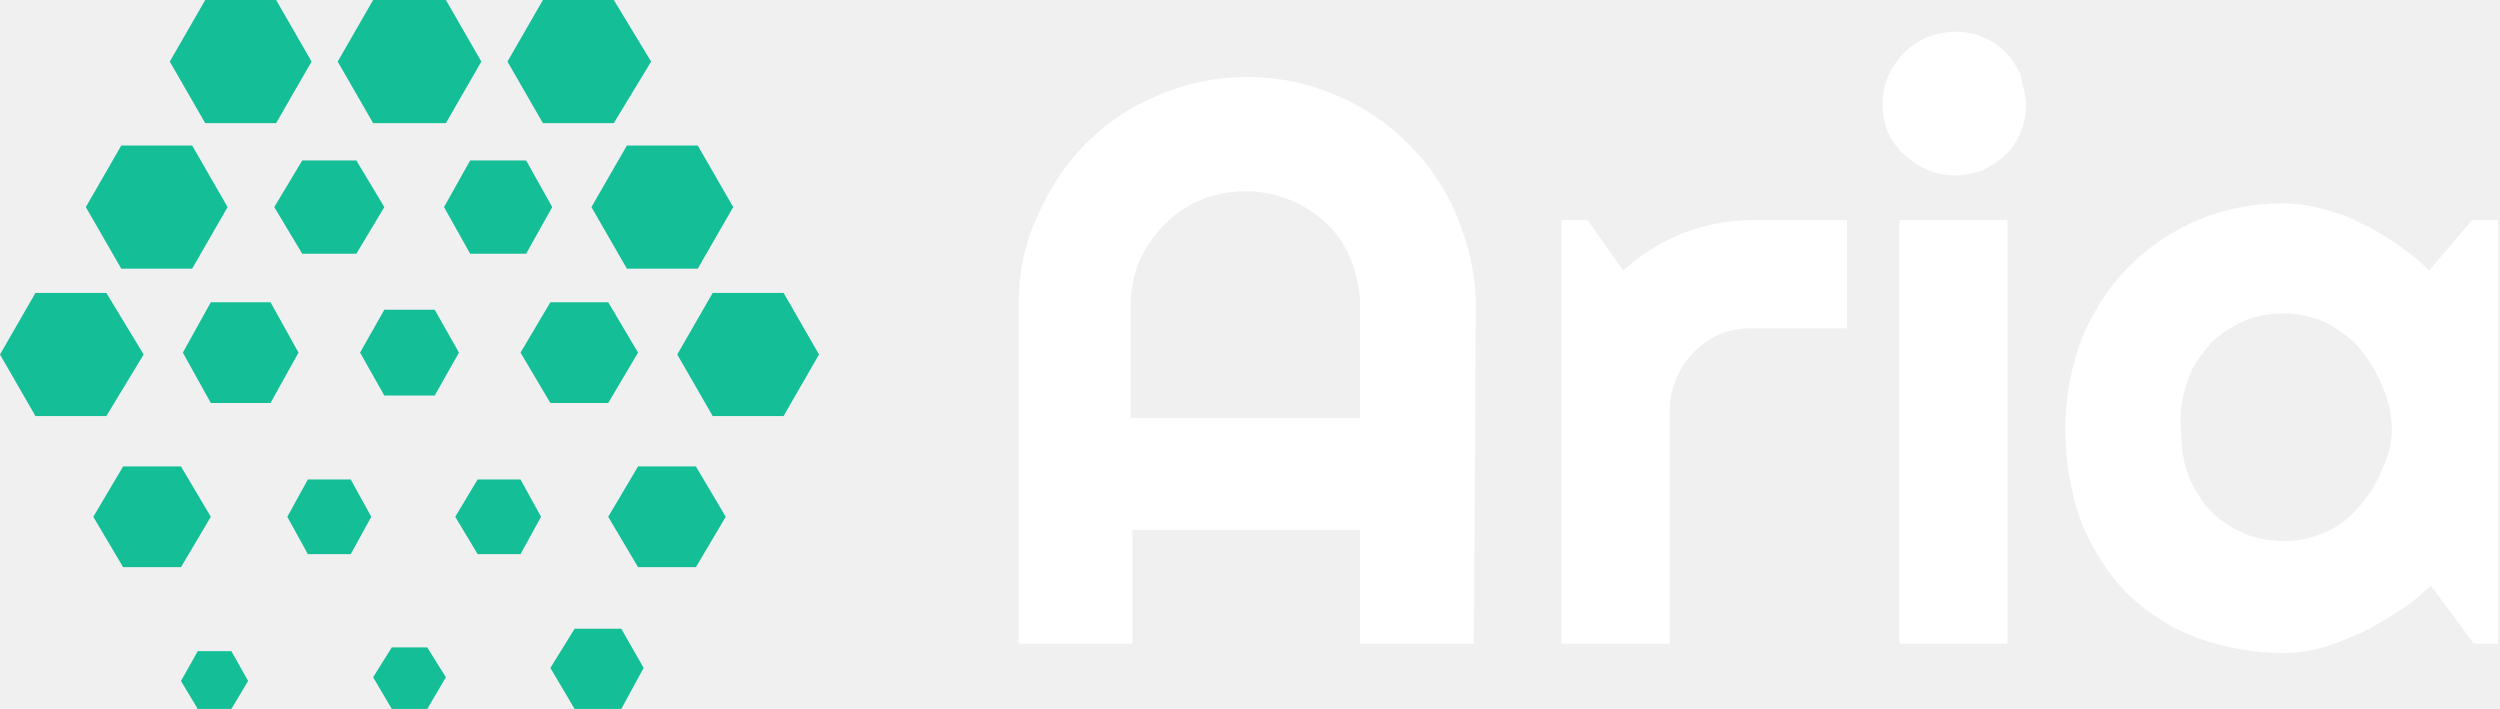
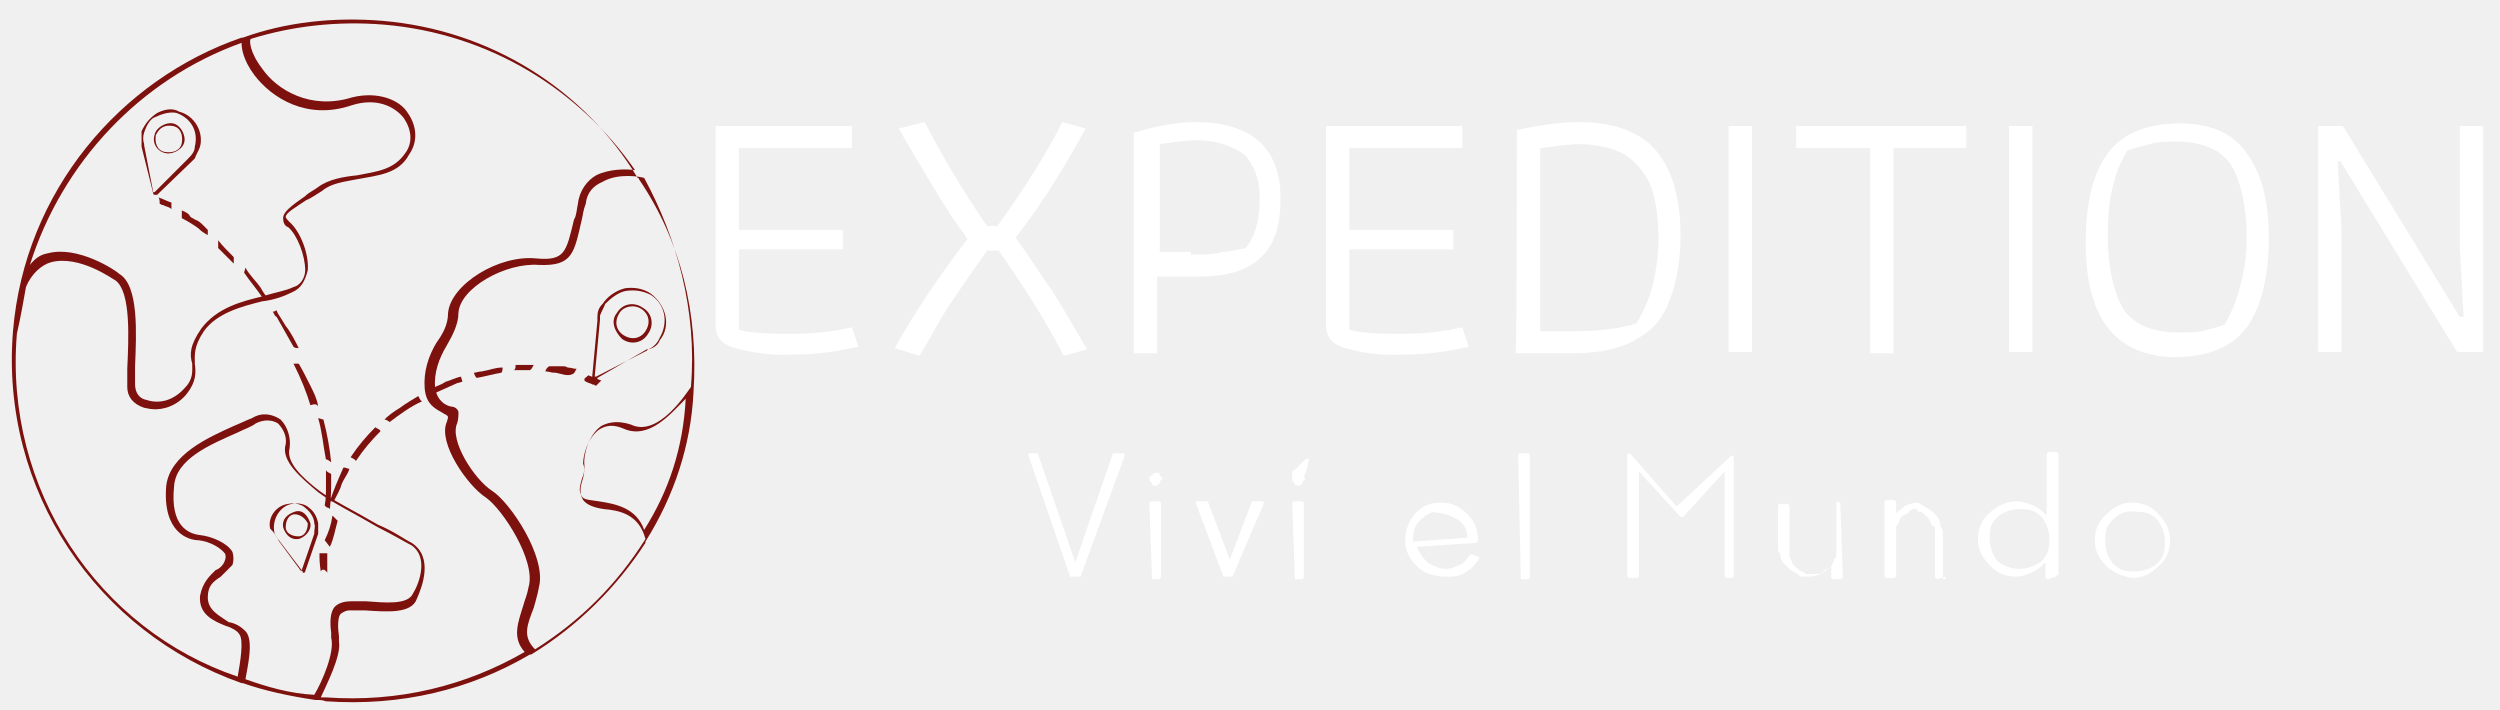
- <svg xmlns="http://www.w3.org/2000/svg" version="1.1" id="Layer_2" x="0px" y="0px" viewBox="0 0 134 38" style="enable-background:new 0 0 134 38;" xml:space="preserve">
+ <svg xmlns="http://www.w3.org/2000/svg" version="1.1" id="Layer_2" x="0px" y="0px" viewBox="0 0 192.5 54.6" style="enable-background:new 0 0 192.5 54.6;" xml:space="preserve">
  <style type="text/css">
- 	.st0{fill:#14BF98;}
- 	.st1{fill:#FFFFFF;}
+ 	.st0{fill:#FFFFFF;}
+ 	.st1{fill:#7D110E;}
</style>
-   <polygon class="st0" points="5.7,15.7 1.9,15.7 0,19 1.9,22.3 5.7,22.3 7.7,19 " />
-   <polygon class="st0" points="10.3,7.8 6.5,7.8 4.6,11.1 6.5,14.4 10.3,14.4 12.2,11.1 " />
-   <polygon class="st0" points="14.8,0 11,0 9.1,3.3 11,6.6 14.8,6.6 16.7,3.3 " />
-   <polygon class="st0" points="23.9,0 20,0 18.1,3.3 20,6.6 23.9,6.6 25.8,3.3 " />
-   <polygon class="st0" points="19.1,8.6 16.2,8.6 14.7,11.1 16.2,13.6 19.1,13.6 20.6,11.1 " />
-   <polygon class="st0" points="28.2,8.6 25.2,8.6 23.8,11.1 25.2,13.6 28.2,13.6 29.6,11.1 " />
-   <polygon class="st0" points="18.8,25.7 16.5,25.7 15.4,27.7 16.5,29.7 18.8,29.7 19.9,27.7 " />
-   <polygon class="st0" points="27.9,25.7 25.6,25.7 24.4,27.7 25.6,29.7 27.9,29.7 29,27.7 " />
-   <polygon class="st0" points="22.9,34.7 21,34.7 20,36.3 21,38 22.9,38 23.9,36.3 " />
-   <polygon class="st0" points="32.9,0 29.1,0 27.2,3.3 29.1,6.6 32.9,6.6 34.9,3.3 " />
-   <polygon class="st0" points="14.5,16.2 11.3,16.2 9.8,18.9 11.3,21.6 14.5,21.6 16,18.9 " />
-   <polygon class="st0" points="32.6,16.2 29.5,16.2 27.9,18.9 29.5,21.6 32.6,21.6 34.2,18.9 " />
-   <polygon class="st0" points="23.3,16.6 20.6,16.6 19.3,18.9 20.6,21.2 23.3,21.2 24.6,18.9 " />
-   <polygon class="st0" points="37.4,7.8 33.6,7.8 31.7,11.1 33.6,14.4 37.4,14.4 39.3,11.1 " />
-   <polygon class="st0" points="9.7,25 6.6,25 5,27.7 6.6,30.4 9.7,30.4 11.3,27.7 " />
-   <polygon class="st0" points="12.4,34.9 10.6,34.9 9.7,36.5 10.6,38 12.4,38 13.3,36.5 " />
-   <polygon class="st0" points="42,15.7 38.2,15.7 36.3,19 38.2,22.3 42,22.3 43.9,19 " />
-   <polygon class="st0" points="37.3,25 34.2,25 32.6,27.7 34.2,30.4 37.3,30.4 38.9,27.7 " />
-   <polygon class="st0" points="33.3,33.7 30.8,33.7 29.5,35.8 30.8,38 33.3,38 34.5,35.8 " />
-   <path class="st1" d="M79,34.5h-6.1v-6.1H60.7v6.1h-6.1V16.3c0-1.6,0.3-3.2,1-4.7c0.6-1.4,1.5-2.8,2.6-3.9c1.1-1.1,2.4-2,3.9-2.6  c3-1.3,6.5-1.3,9.5,0c2.9,1.2,5.3,3.6,6.5,6.5c0.6,1.5,1,3.1,1,4.7L79,34.5L79,34.5z M72.9,22.4v-6.1c0-0.8-0.2-1.6-0.5-2.4  c-0.6-1.5-1.8-2.6-3.3-3.2c-1.5-0.6-3.2-0.6-4.7,0c-1.5,0.6-2.6,1.8-3.3,3.2c-0.3,0.7-0.5,1.6-0.5,2.4v6.1H72.9z" />
-   <path class="st1" d="M89.5,34.5h-5.8V11.8h1.4l1.9,2.7c1.9-1.7,4.3-2.7,6.9-2.7H99v5.8h-5.1c-0.6,0-1.2,0.1-1.7,0.3  c-1.6,0.7-2.7,2.3-2.7,4.1L89.5,34.5L89.5,34.5z" />
-   <path class="st1" d="M108.6,5.6c0,0.5-0.1,1-0.3,1.5c-0.2,0.5-0.5,0.9-0.8,1.2c-0.4,0.4-0.8,0.6-1.2,0.8c-1,0.4-2.1,0.4-3,0  c-0.9-0.4-1.7-1.1-2.1-2c-0.4-1-0.4-2,0-3c0.4-0.9,1.1-1.7,2.1-2.1c1-0.4,2.1-0.4,3,0c0.5,0.2,0.9,0.5,1.2,0.8  c0.4,0.4,0.6,0.8,0.8,1.2C108.4,4.6,108.6,5.1,108.6,5.6z M107.6,34.5h-5.8V11.8h5.8V34.5z" />
-   <path class="st1" d="M134,34.5h-1.4l-2.3-3.1c-0.6,0.5-1.1,1-1.8,1.4c-0.6,0.4-1.3,0.8-1.9,1.1c-0.7,0.3-1.4,0.6-2.1,0.8  c-0.7,0.2-1.4,0.3-2.2,0.3c-1.5,0-3.1-0.3-4.5-0.8c-1.4-0.5-2.6-1.3-3.7-2.3c-1.1-1.1-1.9-2.4-2.5-3.8c-0.6-1.6-0.9-3.3-0.9-5.1  c0-1.7,0.3-3.3,0.9-4.9c0.6-1.4,1.4-2.7,2.5-3.8c1.1-1.1,2.3-1.9,3.7-2.5c1.4-0.6,3-0.9,4.5-0.9c0.7,0,1.5,0.1,2.2,0.3  c0.7,0.2,1.4,0.4,2.1,0.8c0.7,0.3,1.3,0.7,1.9,1.1c0.6,0.4,1.2,0.9,1.7,1.4l2.3-2.7h1.4V34.5L134,34.5z M128.2,23  c0-0.8-0.2-1.6-0.5-2.3c-0.3-0.7-0.7-1.4-1.2-2c-0.5-0.6-1.1-1-1.8-1.4c-0.7-0.3-1.5-0.5-2.2-0.5c-0.8,0-1.5,0.1-2.2,0.4  c-0.7,0.3-1.3,0.7-1.8,1.2c-0.5,0.6-1,1.2-1.2,1.9c-0.3,0.8-0.5,1.7-0.4,2.6c0,0.9,0.1,1.8,0.4,2.6c0.3,0.7,0.7,1.4,1.2,1.9  c0.5,0.5,1.1,0.9,1.8,1.2c0.7,0.3,1.5,0.4,2.2,0.4c0.8,0,1.5-0.2,2.2-0.5c0.7-0.3,1.3-0.8,1.8-1.4c0.5-0.6,0.9-1.2,1.2-2  C128,24.5,128.2,23.8,128.2,23z" />
+   <g>
+     <path class="st0" d="M56.6,26.8c-1.1-0.3-1.5-0.9-1.5-1.8V9.7h10.5v1.7h-8.7v6.3h8v1.5h-8v6.2c1.2,0.3,2.6,0.3,4.2,0.3   c1.7,0,3.2-0.2,4.5-0.5l0.5,1.5c-1.4,0.3-3,0.6-5,0.6C59.2,27.4,57.7,27.1,56.6,26.8z" />
+     <path class="st0" d="M68.9,26.8c1.5-2.7,3.3-5.4,5.6-8.4c-0.9-1.2-1.8-2.6-2.7-4.1c-0.9-1.5-1.8-3-2.6-4.4l2-0.5   c1.4,2.7,3,5.4,4.8,8h0.8c2.1-2.9,3.8-5.6,5-8l1.8,0.5c-1.5,2.7-3.2,5.6-5.4,8.4c0.9,1.2,1.8,2.7,2.9,4.2c0.9,1.5,1.8,3,2.6,4.4   l-1.8,0.5c-1.2-2.4-2.9-5.1-5-8.1H76c-1.2,1.7-2.1,3-2.9,4.2c-0.8,1.2-1.5,2.6-2.3,3.9L68.9,26.8z" />
+     <path class="st0" d="M87.4,10.2C89,9.7,90.7,9.4,92,9.4c4.4,0,6.6,2,6.6,5.9c0,2.1-0.5,3.6-1.5,4.5c-1.1,1.1-2.7,1.5-5.1,1.5h-2.9   v5.9h-1.8V10.2z M91.7,19.6c0.9,0,1.8,0,2.4-0.2c0.6,0,1.2-0.2,1.8-0.3c0.8-0.9,1.1-2.3,1.1-3.9c0-1.5-0.5-2.6-1.2-3.3   c-0.8-0.6-2.1-1.1-3.6-1.1c-1.1,0-2.1,0.2-2.9,0.3v8.3h2.4V19.6z" />
+     <path class="st0" d="M103.6,26.8c-1.1-0.3-1.5-0.9-1.5-1.8V9.7h10.5v1.7h-8.7v6.3h8v1.5h-8v6.2c1.2,0.3,2.6,0.3,4.2,0.3   c1.7,0,3.2-0.2,4.5-0.5l0.5,1.5c-1.4,0.3-3,0.6-5,0.6C106,27.4,104.6,27.1,103.6,26.8z" />
+     <path class="st0" d="M116.8,10c1.5-0.3,3.2-0.6,4.8-0.6c2.7,0,4.8,0.8,6,2.3c1.2,1.5,1.8,3.6,1.8,6.5c0,1.8-0.3,3.5-0.8,4.8   c-0.5,1.4-1.2,2.3-2.4,3c-1.2,0.8-2.9,1.2-5,1.2h-4.5C116.8,27.1,116.8,10,116.8,10z M121.3,25.5c1.8,0,3.5-0.2,4.7-0.6   c0.5-0.8,0.9-1.7,1.2-2.7c0.3-1.2,0.5-2.4,0.5-3.8c0-1.7-0.2-3-0.6-4.1c-0.5-1.1-1.1-1.8-2-2.4c-0.9-0.5-2.1-0.8-3.6-0.8   c-0.8,0-1.8,0.2-2.9,0.3v14.1h2.7V25.5z" />
+     <path class="st0" d="M133.1,9.7h1.8v17.4h-1.8V9.7z" />
+     <path class="st0" d="M143.9,11.4h-5.6V9.7h13.1v1.7h-5.6v15.8h-1.8V11.4H143.9z" />
+     <path class="st0" d="M154.7,9.7h1.8v17.4h-1.8V9.7z" />
+     <path class="st0" d="M160.6,18.7c0-3.2,0.6-5.4,1.7-6.9c1.1-1.5,3-2.3,5.6-2.3c2.3,0,4.1,0.8,5.1,2.3c1.1,1.5,1.7,3.6,1.7,6.5   c0,3-0.6,5.4-1.7,6.9c-1.1,1.5-3,2.3-5.6,2.3C162.8,27.4,160.6,24.4,160.6,18.7z M169.6,25.5c0.6-0.2,1.2-0.3,1.7-0.5   c0.5-0.9,0.9-1.8,1.2-3c0.3-1.1,0.5-2.3,0.5-3.6c0-2.6-0.5-4.5-1.2-5.7c-0.8-1.2-2.3-1.8-4.2-1.8c-0.8,0-1.4,0-2.1,0.2   c-0.6,0.2-1.2,0.3-1.7,0.5c-1.1,1.8-1.5,3.9-1.5,6.5c0,2.6,0.5,4.5,1.2,5.7c0.8,1.2,2.3,1.8,4.2,1.8   C168.4,25.6,169,25.6,169.6,25.5z" />
+     <path class="st0" d="M178.4,9.7h2l9,14.7h0.3l-0.3-5.4V9.7h1.8v17.4h-2l-9-14.7h-0.2l0.3,5.4v9.3h-1.8V9.7H178.4z" />
+   </g>
+   <g>
+     <g>
+       <path class="st0" d="M83.2,44.4L83.2,44.4h-0.6c0,0,0,0-0.2,0l-3.2-9.3c0,0,0,0,0-0.2l0,0h0.5c0,0,0,0,0.2,0l2.9,8.4l2.9-8.4    c0,0,0,0,0.2,0h0.5c0,0,0,0,0.2,0c0,0,0,0,0,0.2L83.2,44.4z" />
+       <path class="st0" d="M89.3,37.2c-0.2,0.2-0.2,0.2-0.3,0.2s-0.3,0-0.3-0.2c-0.2-0.2-0.2-0.2-0.2-0.3s0-0.3,0.2-0.3    c0.2-0.2,0.2-0.2,0.3-0.2c0.2,0,0.3,0,0.3,0.2c0.2,0.2,0.2,0.2,0.2,0.3C89.3,37,89.3,37.2,89.3,37.2z M88.7,44.4    C88.7,44.4,88.6,44.4,88.7,44.4l-0.2-5.6c0,0,0-0.2,0.2-0.2h0.5c0,0,0.2,0,0.2,0.2v5.6c0,0,0,0.2-0.2,0.2h-0.5V44.4z" />
+       <path class="st0" d="M94.9,44.4C94.9,44.4,94.7,44.4,94.9,44.4h-0.5c0,0,0,0-0.2,0l-2.1-5.6c0,0,0,0,0-0.2c0,0,0,0,0.2,0h0.5    c0,0,0,0,0.2,0l1.7,4.5l1.7-4.5c0,0,0,0,0.2,0h0.5c0,0,0,0,0.2,0c0,0,0,0,0,0.2L94.9,44.4z" />
+       <path class="st0" d="M100.3,37.2c-0.2,0.2-0.2,0.2-0.3,0.2c-0.2,0-0.3,0-0.3-0.2c-0.2-0.2-0.2-0.2-0.2-0.3s0-0.3,0.2-0.3    c0.2-0.2,0.2-0.2,0.3-0.2s0.3,0,0.3,0.2c0.2,0.2,0.2,0.2,0.2,0.3C100.3,37,100.3,37.2,100.3,37.2z M99.7,44.4    C99.7,44.4,99.5,44.4,99.7,44.4l-0.2-5.6c0,0,0-0.2,0.2-0.2h0.5c0,0,0.2,0,0.2,0.2v5.6c0,0,0,0.2-0.2,0.2h-0.5V44.4z" />
+       <path class="st0" d="M109.1,43.6c-0.6-0.6-0.9-1.2-0.9-2c0-0.8,0.3-1.5,0.8-2.1c0.6-0.6,1.2-0.8,2-0.8s1.4,0.3,2,0.9    c0.6,0.6,0.8,1.2,0.8,2l0,0c0,0,0,0.2-0.2,0.2l-4.5,0.3c0.2,0.5,0.5,0.9,0.8,1.2c0.5,0.3,0.9,0.5,1.4,0.5s0.8-0.2,1.1-0.3    s0.6-0.5,0.8-0.8c0,0,0,0,0.2,0l0.5,0.2V43c-0.3,0.5-0.6,0.8-1.1,1.1c-0.5,0.3-0.9,0.3-1.4,0.3C110.3,44.4,109.6,44.1,109.1,43.6z     M109.4,40c-0.5,0.5-0.6,0.9-0.6,1.7l4.2-0.3c0-0.6-0.3-1.1-0.8-1.4s-0.9-0.5-1.5-0.5C110.3,39.3,109.9,39.6,109.4,40z" />
+       <path class="st0" d="M117.1,44.4C116.9,44.4,116.9,44.4,117.1,44.4l-0.2-9.3c0,0,0-0.2,0.2-0.2h0.5c0,0,0.2,0,0.2,0.2v9.3    c0,0,0,0.2-0.2,0.2h-0.5V44.4z" />
+       <path class="st0" d="M133.3,35.1C133.3,35.1,133.4,35.1,133.3,35.1L133.3,35.1c0.2,0,0.2,0,0.2,0v9.2c0,0,0,0.2-0.2,0.2H133    c0,0-0.2,0-0.2-0.2v-8l-3.2,3.5h-0.2l-3.2-3.5v8c0,0,0,0.2-0.2,0.2h-0.5c0,0-0.2,0-0.2-0.2v-9.2c0,0,0-0.2,0.2-0.2l0,0l0,0    l3.6,4.1L133.3,35.1z" />
+       <path class="st0" d="M141.7,38.7C141.8,38.7,141.8,38.7,141.7,38.7l0.2,5.7c0,0,0,0.2-0.2,0.2h-0.5c0,0-0.2,0-0.2-0.2v-0.8l0,0    l0,0c-0.2,0.2-0.5,0.3-0.6,0.5c-0.3,0.2-0.6,0.2-0.9,0.3h-0.2l0,0l0,0l0,0h-0.2h-0.2c-0.2,0-0.3,0-0.5-0.2    c-0.3-0.2-0.6-0.3-0.8-0.6c-0.3-0.2-0.5-0.5-0.5-0.8c0-0.2-0.2-0.3-0.2-0.5c0,0,0,0,0-0.2c0,0,0,0,0-0.2V42c0-0.3,0-0.5,0-0.8    c0-0.2,0-0.3,0-0.3v-0.3c0-0.6,0-1.1,0-1.5V39c0,0,0-0.2,0.2-0.2h0.5c0,0,0.2,0,0.2,0.2v0.2c0,0.5,0,0.9,0,1.5c0,0.2,0,0.2,0,0.3    v0.2v0.2c0,0.3,0,0.6,0,0.8v0.2v0.2c0,0.2,0,0.3,0,0.3c0.2,0.3,0.2,0.5,0.3,0.6c0.2,0.2,0.3,0.3,0.6,0.5c0.2,0,0.3,0.2,0.3,0.2    h0.2h0.2h0.2h0.2c0.3,0,0.5,0,0.6-0.2s0.3-0.2,0.5-0.3c0.2-0.2,0.2-0.3,0.3-0.5c0-0.2,0.2-0.3,0.2-0.3v-0.2l0,0l0,0v-0.2V42v-3.2    c0,0,0-0.2,0.2-0.2C141.5,38.7,141.7,38.7,141.7,38.7z" />
+       <path class="st0" d="M149.8,44.4L149.8,44.4l-0.6,0.2c0,0-0.2,0-0.2-0.2v-0.2c0-0.5,0-0.9,0-1.5v-0.2v-0.2c0-0.2,0-0.3,0-0.3    c0-0.3,0-0.6,0-0.8v-0.2v-0.2c0-0.2,0-0.3-0.2-0.3c-0.2-0.3-0.2-0.5-0.3-0.6s-0.3-0.3-0.6-0.5c-0.2,0-0.3,0-0.3-0.2l0,0l0,0l0,0    l0,0l0,0l0,0l0,0l0,0l0,0c-0.3,0-0.5,0-0.6,0.2s-0.3,0.2-0.5,0.3c-0.2,0.2-0.2,0.3-0.3,0.5c0,0.2-0.2,0.3-0.2,0.3v0.2l0,0l0,0v0.2    v0.2v3.2c0,0,0,0.2-0.2,0.2h-0.5c0,0-0.2,0-0.2-0.2v-5.6c0,0,0-0.2,0.2-0.2h0.5c0,0,0.2,0,0.2,0.2v0.8l0,0    c0.2-0.2,0.5-0.3,0.6-0.5c0.3-0.2,0.6-0.2,0.9-0.3l0,0l0,0l0,0l0,0l0,0l0,0l0,0l0,0c0.2,0,0.3,0,0.5,0.2c0.3,0.2,0.6,0.3,0.9,0.6    c0.3,0.3,0.5,0.5,0.5,0.9c0,0.2,0.2,0.3,0.2,0.5c0,0,0,0.2,0,0.3v0.2c0,0.2,0,0.3,0,0.5c0,0.2,0,0.2,0,0.5v0.2v0.2    c0,0.2,0,0.3,0,0.3c0,0.6,0,1.1,0,1.5l0,0H149.8z" />
+       <path class="st0" d="M158.3,44.4L158.3,44.4l-0.6,0.2c0,0-0.2,0-0.2-0.2v-1.1c-0.3,0.3-0.6,0.6-1.1,0.8c-0.5,0.2-0.8,0.3-1.2,0.3    c-0.8,0-1.5-0.3-2-0.9c-0.6-0.6-0.9-1.2-0.9-2c0-0.8,0.3-1.5,0.9-2c0.6-0.6,1.4-0.9,2.1-0.9c0.5,0,0.9,0.2,1.2,0.3    c0.5,0.2,0.8,0.5,1.1,0.8v-4.7c0,0,0-0.2,0.2-0.2h0.5c0,0,0.2,0,0.2,0.2v9.3H158.3z M155.5,43.8c0.6,0,1.2-0.2,1.7-0.6    c0.5-0.5,0.6-0.9,0.6-1.7c0-0.6-0.2-1.2-0.6-1.7c-0.5-0.5-0.9-0.6-1.7-0.6c-0.6,0-1.2,0.2-1.7,0.6c-0.5,0.5-0.6,0.9-0.6,1.7    c0,0.6,0.2,1.2,0.6,1.7C154.3,43.6,154.9,43.8,155.5,43.8z" />
+       <path class="st0" d="M162.2,43.6c-0.6-0.6-0.9-1.2-0.9-2c0-0.8,0.3-1.5,0.9-2c0.6-0.6,1.2-0.9,2-0.9c0.8,0,1.5,0.3,2,0.9    c0.6,0.6,0.9,1.2,0.9,2c0,0.8-0.3,1.5-0.9,2c-0.6,0.6-1.2,0.9-2,0.9C163.4,44.4,162.8,44.1,162.2,43.6z M162.7,40    c-0.5,0.5-0.6,0.9-0.6,1.7c0,0.6,0.2,1.2,0.6,1.7c0.5,0.5,0.9,0.6,1.7,0.6c0.6,0,1.2-0.2,1.7-0.6c0.5-0.5,0.6-0.9,0.6-1.7    c0-0.6-0.2-1.2-0.6-1.7c-0.5-0.5-0.9-0.6-1.7-0.6C163.6,39.3,163.1,39.6,162.7,40z" />
+     </g>
+     <path class="st0" d="M100.1,37c-0.2,0-0.3,0-0.3,0c-0.2,0-0.2-0.2-0.3-0.3c0-0.2,0-0.3,0-0.3c0-0.2,0.2-0.2,0.3-0.3   c0.2-0.2,0.8-0.9,0.9-0.8c0.2,0,0,0.3,0,0.5s-0.3,0.9-0.3,0.9C100.3,37,100.3,37,100.1,37z" />
+   </g>
+   <g>
+     <path class="st1" d="M18.6,52.6L18.6,52.6c0.1,0,0.1,0,0.1,0c1.7,0.6,3.6,1,5.6,1.3l0,0c0,0,0,0,0.1,0l0,0c0.3,0,0.4,0,0.7,0.1   c5.8,0.4,11.1-0.9,15.7-3.6h0.1l0,0c3.6-2.2,6.6-5.2,8.8-8.6c0,0,0,0,0-0.1c2.2-3.5,3.5-7.4,3.7-11.5l0,0l0,0   c0.4-6.1-1-11.7-4.2-16.4c0,0,0-0.1-0.1-0.1C45,6.9,37.8,2.3,29.4,1.6c-3.7-0.3-7.4,0.1-10.7,1.3c0,0,0,0-0.1,0   C9.3,6.1,1.9,14.7,1,25.5C0,37.8,7.5,48.7,18.6,52.6z M24.2,53.5c-1.9-0.1-3.6-0.6-5.3-1.2c0.1-0.7,0.7-3,0-3.7   c-0.3-0.3-0.7-0.6-1.3-0.7C16.9,47.4,16,47,16,46c0-0.9,0.4-1.2,1-1.6c0.3-0.3,0.6-0.6,0.9-0.9c0.1-0.3,0.1-0.7,0-1   c-0.4-0.7-1.6-1.2-2.5-1.3c-0.9-0.1-2.3-0.7-2-3.7c0.1-2.2,2.9-3.3,4.9-4.2c0.6-0.3,1-0.4,1.4-0.7c0.6-0.3,1.2-0.3,1.7,0   c0.4,0.4,0.7,1,0.6,1.6c-0.4,1.3,1.2,2.6,2.5,3.7c0.9,0.7,2.9,1.7,4.6,2.7c1.2,0.6,2.2,1.2,2.6,1.4c1.3,0.9,0.6,2.9,0.1,3.7   c-0.4,0.9-2.2,0.7-3.6,0.6c-0.4,0-0.9,0-1.2,0c-0.4,0-0.9,0.1-1.2,0.4c-0.4,0.4-0.4,1.3-0.3,2c0,0.1,0,0.3,0,0.4   C25.8,50.2,24.8,52.5,24.2,53.5z M49.6,40.8c-0.6-1.7-2.2-2-3.5-2.2c-0.6-0.1-1.2-0.1-1.3-0.4c-0.3-0.4-0.1-0.9,0-1.3   c0.1-0.3,0.3-0.7,0.1-1.2c0-0.6,0.3-1.9,1.2-2.6c0.6-0.4,1.2-0.4,1.9-0.1c2,0.9,3.7-1.2,4.8-2.3C52.6,34.5,51.5,37.8,49.6,40.8z    M53.2,29.8c-0.3,0.4-2.5,3.9-4.6,2.9c-1.2-0.4-1.9-0.1-2.3,0.1c-1,0.7-1.4,2.3-1.3,3c0,0.3,0,0.6-0.1,1c-0.1,0.4-0.4,1,0,1.7   c0.3,0.4,0.9,0.6,1.6,0.7c1.2,0.1,2.7,0.4,3.2,2.3c-2.2,3.5-5,6.3-8.5,8.5c-1-1-0.6-1.9-0.1-3.2c0.1-0.4,0.3-1,0.4-1.6   c0.6-2.3-2.2-6.5-3.6-7.4c-1.4-0.9-3.3-3.9-2.7-5.2c0.1-0.3,0.1-0.6,0.1-0.9c-0.1-0.3-0.4-0.4-0.6-0.4c-0.4-0.1-1-0.4-1.2-1.4   c-0.1-1.2,0.3-2.3,0.9-3.3c0.4-0.7,0.9-1.6,0.9-2.5c0.1-1.9,3.6-3.9,6.2-3.7c2.6,0.1,2.7-0.9,3.3-3.5c0.1-0.4,0.1-0.7,0.3-1.2   c0.1-0.9,0.6-1.4,1.3-1.7c1.2-0.7,2.9-0.4,3.2-0.3C52.1,18.3,53.7,23.9,53.2,29.8z M18.6,3.3c0,0.4,0.1,1.3,1,2.5   c1.3,1.7,4,3.5,7.5,2.3c1.9-0.6,3.3,0.1,4,1c0.6,0.9,0.7,1.9,0.1,2.7c-0.9,1.3-2.2,1.4-3.7,1.7c-1,0.1-2.2,0.3-3,0.9   c-0.4,0.3-0.7,0.4-1,0.7c-1,0.7-1.7,1.2-1.7,1.7c0,0.3,0.1,0.6,0.4,0.7c0.7,0.6,1.3,2.2,1.3,3.3c0,0.6-0.4,1.2-0.9,1.3   c-0.6,0.3-1.4,0.4-2.3,0.7c-1.7,0.4-3.6,0.9-4.8,2.5c-0.9,1.3-0.9,2-0.7,2.7c0,0.6,0.1,1.2-0.6,1.9c-0.9,1-2,1.2-2.9,0.9   c-0.6-0.1-0.9-0.6-0.9-1.2c0-0.3,0-0.9,0-1.4c0.1-2.5,0.3-6.2-1.2-7.1c-0.3-0.3-3.2-2.2-5.5-1.6c-0.6,0.1-1,0.4-1.4,0.9   C4.8,12.5,10.8,6.1,18.6,3.3z M2,22.1c0.4-1,1.2-1.7,1.9-1.9c2.2-0.6,4.8,1.3,5,1.4c1.2,0.9,1,4.5,0.9,6.8c0,0.6,0,1.2,0,1.4   c0,0.7,0.4,1.3,1.3,1.6c0.1,0,0.4,0.1,0.6,0.1c0.9,0.1,2-0.3,2.7-1.2c0.7-0.9,0.7-1.6,0.6-2.3c0-0.7-0.1-1.3,0.7-2.5   c1-1.4,2.9-1.9,4.5-2.3c0.9-0.1,1.7-0.4,2.3-0.7c0.7-0.3,1-0.9,1.2-1.7c0.1-1.3-0.6-3-1.4-3.7c-0.1-0.1-0.3-0.3-0.3-0.4   c0-0.3,0.7-0.7,1.6-1.3c0.3-0.1,0.7-0.4,1.2-0.7c0.7-0.6,1.7-0.7,2.7-0.9c1.6-0.3,3.2-0.4,4-1.9c0.7-1,0.6-2.2-0.1-3.2   c-0.6-1-2.3-1.7-4.3-1.2c-3.2,1-5.8-0.6-6.9-2.2c-1-1.3-1-2.2-0.9-2.3C22.5,2,26,1.6,29.6,1.9c8.1,0.7,15,5,19.3,11.2   c-0.7-0.1-2-0.1-3,0.4c-0.7,0.4-1.3,1.2-1.4,2.2c-0.1,0.4-0.1,0.9-0.3,1.2c-0.6,2.5-0.7,3.2-2.9,3c-2.9-0.3-6.6,2-6.8,4.2   c0,0.9-0.4,1.6-0.9,2.3c-0.6,1-1,2.2-0.9,3.5s0.9,1.6,1.4,1.9c0.1,0.1,0.3,0.1,0.4,0.3c0,0,0,0.1-0.1,0.4c-0.7,1.6,1.6,4.9,3,5.8   c1.3,0.9,3.9,4.9,3.3,6.9c-0.1,0.6-0.3,1-0.4,1.4c-0.4,1.3-0.9,2.5,0.1,3.6c-4.5,2.6-9.7,3.9-15.3,3.5c-0.1,0-0.3,0-0.4,0   c0.4-0.9,1.6-3.2,1.4-4.3c0-0.1,0-0.3,0-0.4c-0.1-0.7-0.1-1.4,0.1-1.7c0.1-0.1,0.4-0.3,0.7-0.3c0.3,0,0.7,0,1.2,0   c1.6,0.1,3.6,0.3,4-0.9c0.4-0.9,1.3-3.2-0.4-4.3c-0.6-0.3-1.4-0.9-2.6-1.4c-1.7-1-3.7-2-4.5-2.6c-1.3-1-2.6-2.2-2.3-3.3   c0.1-0.7-0.1-1.6-0.7-2.2c-0.6-0.4-1.4-0.6-2.2-0.1c-0.3,0.1-0.9,0.4-1.4,0.6c-2,0.9-4.9,2.2-5.2,4.6c-0.3,3.6,1.7,4.2,2.5,4.2   c0.9,0.1,1.7,0.6,2,1c0.1,0.1,0.1,0.4,0,0.6c-0.1,0.3-0.4,0.6-0.7,0.7c-0.4,0.4-1,0.9-1.2,2c-0.1,1.4,1,1.9,2,2.3   c0.4,0.1,0.9,0.4,1,0.6c0.4,0.4,0.1,2.2-0.1,3.3c-10.7-3.6-18-14.4-17-26.4C1.6,24.4,1.8,23.2,2,22.1z" />
+     <g>
+       <g id="XMLID_15_">
+         <g>
+           <g>
+             <g>
+               <path class="st1" d="M45.7,29.3c-0.1,0-0.1-0.1-0.1-0.3l0.4-4.3c0-0.1,0-0.1,0-0.3c0-0.4,0.1-0.7,0.4-1h0.1h-0.1        c0.4-0.6,1-1,1.7-1.2c0.7-0.1,1.4,0,2,0.4c1.2,0.9,1.6,2.5,0.7,3.6c-0.1,0.3-0.4,0.6-0.9,0.7l0,0h-0.1l0,0L46,29.1        C46,29.3,45.9,29.3,45.7,29.3L45.7,29.3z M49.8,27l0.1-0.1c0.3-0.1,0.7-0.4,0.9-0.9c0.7-1.2,0.4-2.6-0.7-3.3        c-0.6-0.3-1.2-0.4-1.9-0.3c-0.6,0.1-1.2,0.6-1.6,1c-0.1,0.3-0.3,0.6-0.4,0.9l0,0c0,0.1,0,0.1,0,0.3l-0.4,4.3V29c0,0,0,0,0.1,0        L49.8,27L49.8,27z M47.5,24.1c0.4-0.7,1.3-0.9,2-0.4c0.7,0.4,0.9,1.3,0.4,2c-0.4,0.7-1.3,0.9-2,0.4        C47.3,25.5,47,24.7,47.5,24.1z M47.7,24.1c-0.4,0.6-0.3,1.3,0.3,1.7c0.6,0.4,1.3,0.3,1.7-0.3c0.4-0.6,0.3-1.3-0.3-1.7        C48.8,23.4,48,23.6,47.7,24.1z" />
+             </g>
+           </g>
+         </g>
+       </g>
+       <g>
+         <path class="st1" d="M45.9,29.7c-0.1,0-0.1-0.1-0.3-0.1c-0.1-0.1-0.4-0.1-0.6-0.3c0,0,0,0,0-0.1c0-0.1,0.1-0.1,0.3-0.3     c0.3,0.1,0.7,0.3,1,0.4C46,29.6,46,29.6,45.9,29.7z" />
+         <path class="st1" d="M42.8,28.7h-0.1c-0.3,0-0.4-0.1-0.7-0.1c0-0.1,0.1-0.3,0.3-0.4c0.1,0,0.3,0,0.4,0c0.1,0,0.4,0,0.6,0     c0.1,0,0.3,0,0.4,0.1c0.3,0,0.4,0.1,0.7,0.1c-0.1,0.1-0.1,0.3-0.3,0.4C43.7,29,43.3,28.8,42.8,28.7z" />
+         <path class="st1" d="M39.7,28.1c0.4,0,1,0,1.4,0c-0.1,0.1-0.1,0.3-0.3,0.4c-0.4,0-0.9,0-1.3,0C39.7,28.5,39.7,28.3,39.7,28.1z" />
+         <path class="st1" d="M36.5,28.7c0.1,0,0.4-0.1,0.6-0.1c0.6-0.1,1-0.3,1.6-0.3c0,0.1,0,0.3-0.1,0.4c-0.6,0.1-1.3,0.3-1.9,0.4     C36.6,29,36.5,28.8,36.5,28.7z" />
+         <path class="st1" d="M32.9,30.1c0.4-0.3,1-0.4,1.4-0.7c0.4-0.1,0.7-0.3,1.2-0.4c0,0.1,0.1,0.3,0.1,0.4c-0.1,0-0.3,0.1-0.4,0.1     c-0.7,0.3-1.3,0.6-2,0.9C33.2,30.3,33,30.3,32.9,30.1z" />
+         <path class="st1" d="M29.6,32.3c0.3-0.3,0.7-0.6,1.2-0.9c0.4-0.3,0.9-0.6,1.4-0.9c0.1,0.1,0.1,0.3,0.3,0.4     c-0.9,0.4-1.7,1-2.5,1.6C29.9,32.4,29.7,32.3,29.6,32.3z" />
+         <path class="st1" d="M27,35.2c0.6-0.9,1.2-1.6,1.9-2.3c0.1,0.1,0.3,0.1,0.4,0.3c-0.7,0.7-1.3,1.4-1.9,2.3     C27.3,35.3,27.1,35.3,27,35.2z" />
+         <path class="st1" d="M25.5,38.6h-0.1c0.3-0.9,0.6-1.6,1-2.5c0,0,0-0.1,0.1-0.1c0.1,0,0.3,0.1,0.4,0.1c-0.1,0.4-0.4,0.7-0.6,1.2     c-0.1,0.4-0.4,0.9-0.6,1.3C25.8,38.6,25.7,38.6,25.5,38.6z" />
+         <path class="st1" d="M24.7,44C24.7,43.8,24.7,43.8,24.7,44c-0.1-0.6-0.1-1-0.1-1.4c0.1,0,0.3,0,0.6,0c0,0.3,0,0.6,0,0.9     c0,0.1,0,0.4,0,0.6C25,43.8,24.8,43.8,24.7,44z" />
+       </g>
+       <g>
+         <path class="st1" d="M12.3,15.7c0.1,0,0.1,0.1,0.3,0.1c0.1,0.1,0.4,0.1,0.6,0.3V16c0-0.1,0-0.3,0-0.4c-0.3-0.1-0.7-0.3-1-0.4     C12.3,15.3,12.3,15.6,12.3,15.7z" />
+         <path class="st1" d="M15.3,17.6l0.1,0.1c0.1,0.1,0.4,0.3,0.6,0.4c0-0.1,0-0.3,0-0.4c-0.1-0.1-0.3-0.3-0.4-0.4     c-0.1-0.1-0.3-0.3-0.6-0.4c-0.1-0.1-0.3-0.1-0.4-0.3s-0.4-0.3-0.6-0.4c0,0.1,0,0.4,0,0.6C14.4,17,14.9,17.3,15.3,17.6z" />
+         <path class="st1" d="M18,19.8c-0.4-0.4-0.9-0.9-1.2-1.3c0,0.1,0,0.4,0,0.6c0.4,0.4,0.7,0.7,1.2,1.2C18,20,18,19.9,18,19.8z" />
+         <path class="st1" d="M20.5,22.8c-0.1-0.1-0.3-0.4-0.4-0.6c-0.4-0.6-0.9-1-1.2-1.6c0,0.1-0.1,0.3-0.1,0.4c0.4,0.6,1,1.3,1.4,1.9     C20.4,22.9,20.5,22.9,20.5,22.8z" />
+         <path class="st1" d="M23,26.8c-0.3-0.6-0.6-1.2-1-1.7c-0.6-1-0.6-0.9-0.7-1.2c-0.1,0-0.1,0.1-0.3,0.1c0.1,0.1,0.1,0.3,0.3,0.4     c0.4,0.7,0.9,1.6,1.3,2.3C22.7,26.8,22.8,26.8,23,26.8z" />
+         <path class="st1" d="M24.5,31.3c-0.1-0.6-0.3-1-0.6-1.6c-0.3-0.6-0.6-1.2-0.9-1.7c-0.1,0-0.3,0-0.4,0c0.6,1.2,1,2.2,1.3,3.2     C24.2,31.1,24.4,31.1,24.5,31.3z" />
+         <path class="st1" d="M25.5,35.6c-0.1-1-0.3-2.2-0.6-3.3c-0.1,0-0.3-0.1-0.4-0.1c0.3,1,0.4,2.2,0.6,3.2     C25.1,35.3,25.4,35.5,25.5,35.6z" />
+         <path class="st1" d="M25.3,39.1l0.1,0.1c0.1-0.9,0.1-1.6,0.1-2.6v-0.1c-0.1-0.1-0.3-0.1-0.4-0.3c0,0.4,0,0.9,0,1.3s0,1-0.1,1.4     C25,38.9,25.1,39.1,25.3,39.1z" />
+         <path class="st1" d="M25.4,42.1c0.3-0.6,0.4-1.3,0.6-2l-0.1-0.1c-0.1-0.1-0.1-0.1-0.3-0.3c-0.1,0.7-0.3,1.3-0.6,1.9     C25.1,41.7,25.3,42,25.4,42.1z" />
+       </g>
+       <g id="XMLID_3_">
+         <g>
+           <g>
+             <g>
+               <path class="st1" d="M11.9,15c-0.1,0-0.1-0.1-0.1-0.1l-0.9-3.6c0,0,0-0.1,0-0.3c0-0.3,0-0.6,0-0.9H11h-0.1        c0.3-0.6,0.6-1,1.2-1.4c0.6-0.3,1.2-0.4,1.7-0.1c1.2,0.3,1.9,1.6,1.6,2.7c-0.1,0.3-0.3,0.6-0.4,0.9l0,0l-0.1,0.1l0,0L12.1,15        C12,15,11.9,15,11.9,15L11.9,15z M14.4,12.3L14.4,12.3c0.3-0.3,0.6-0.6,0.6-1c0.3-1.2-0.3-2.2-1.4-2.6c-0.4-0.1-1,0-1.6,0.3        c-0.4,0.1-0.7,0.6-0.9,1.2c-0.1,0.3-0.1,0.6,0,0.9l0,0v0.1l0.7,3.6l0,0c0,0,0,0,0.1,0L14.4,12.3L14.4,12.3z M11.9,10.4        c0.1-0.6,0.9-1,1.4-0.9c0.6,0.1,1,0.9,0.9,1.4c-0.1,0.6-0.9,1-1.4,0.9C12.1,11.7,11.7,11,11.9,10.4z M12,10.4        c-0.1,0.6,0.1,1.2,0.7,1.3c0.6,0.1,1.2-0.1,1.3-0.7c0.1-0.6-0.1-1.2-0.7-1.3S12.3,9.8,12,10.4z" />
+             </g>
+           </g>
+         </g>
+       </g>
+       <g id="XMLID_2_">
+         <g>
+           <g>
+             <g>
+               <path class="st1" d="M23.4,44.1c-0.1,0-0.1,0-0.1-0.1l-1.9-2.5l0,0l0,0l0,0c-0.1-0.1-0.3-0.4-0.3-0.7c-0.1-1,0.6-1.9,1.4-2        c0.4-0.1,1,0,1.3,0.3c0.4,0.3,0.6,0.7,0.7,1.2h-0.1h0.1c0,0.3,0,0.4,0,0.7v0.1l-1,2.9C23.5,44.1,23.4,44.1,23.4,44.1        L23.4,44.1z M21.5,41.7l1.7,2.3l0,0l0,0l1-2.9v-0.1l0,0c0-0.3,0.1-0.4,0-0.7c0-0.4-0.3-0.9-0.7-1.2c-0.3-0.3-0.9-0.4-1.3-0.3        c-0.9,0.1-1.6,1-1.4,1.9C21.2,41.1,21.2,41.2,21.5,41.7L21.5,41.7L21.5,41.7z M23,41.5c-0.6,0.1-1-0.3-1.2-0.9        c-0.1-0.6,0.3-1,0.9-1.2s1,0.3,1.2,0.9C24,40.9,23.4,41.4,23,41.5z M22.7,39.6c-0.4,0-0.7,0.4-0.7,1c0,0.4,0.4,0.7,1,0.7        c0.4,0,0.7-0.4,0.7-1C23.5,39.9,23.1,39.6,22.7,39.6z" />
+             </g>
+           </g>
+         </g>
+       </g>
+     </g>
+   </g>
</svg>
